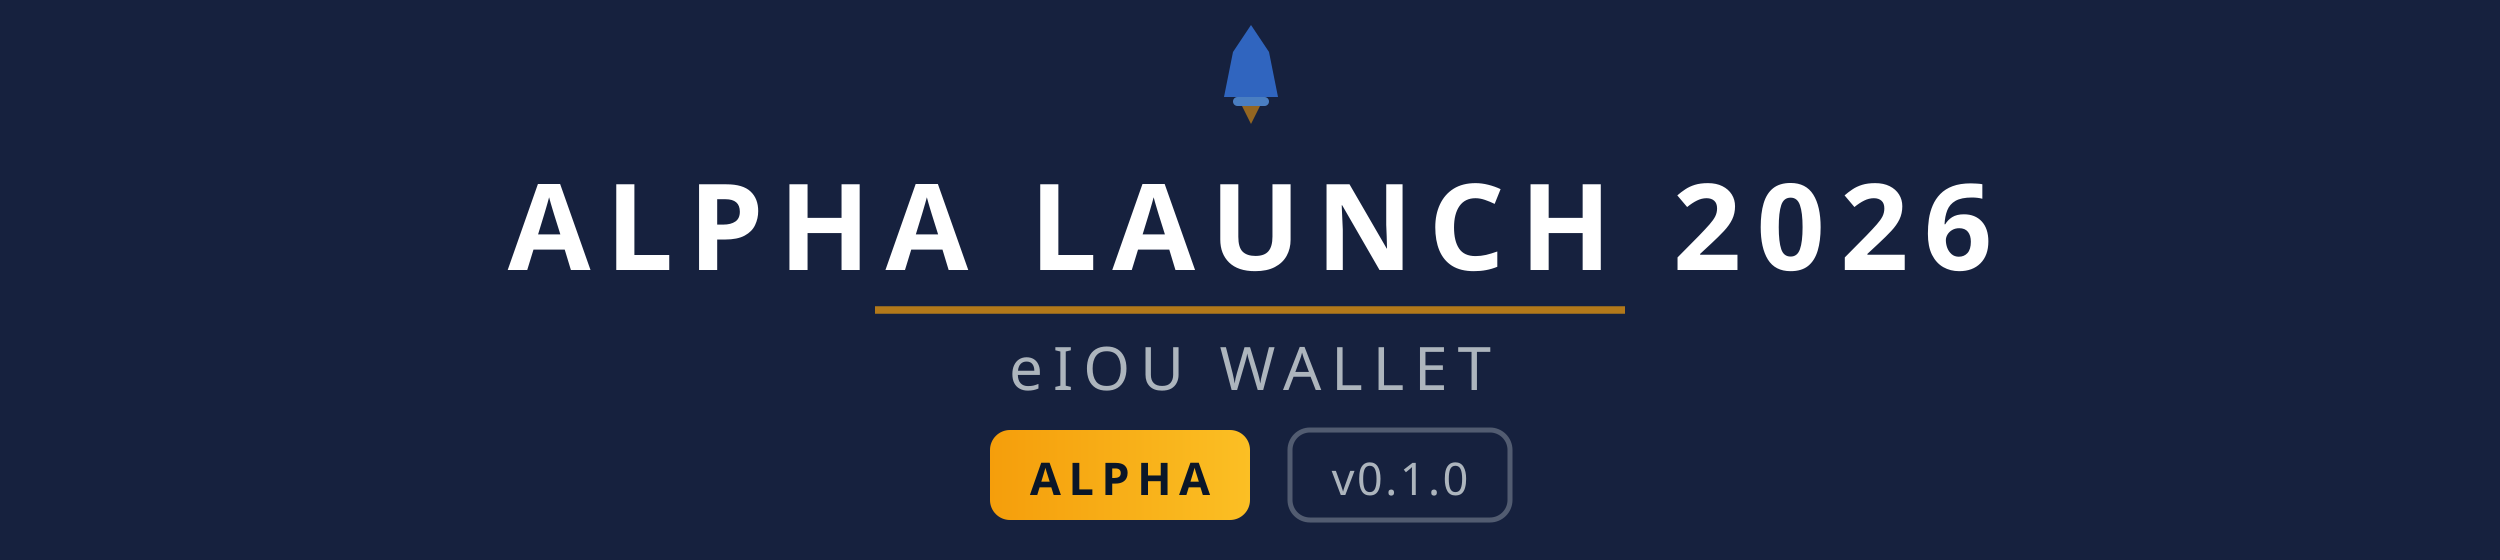
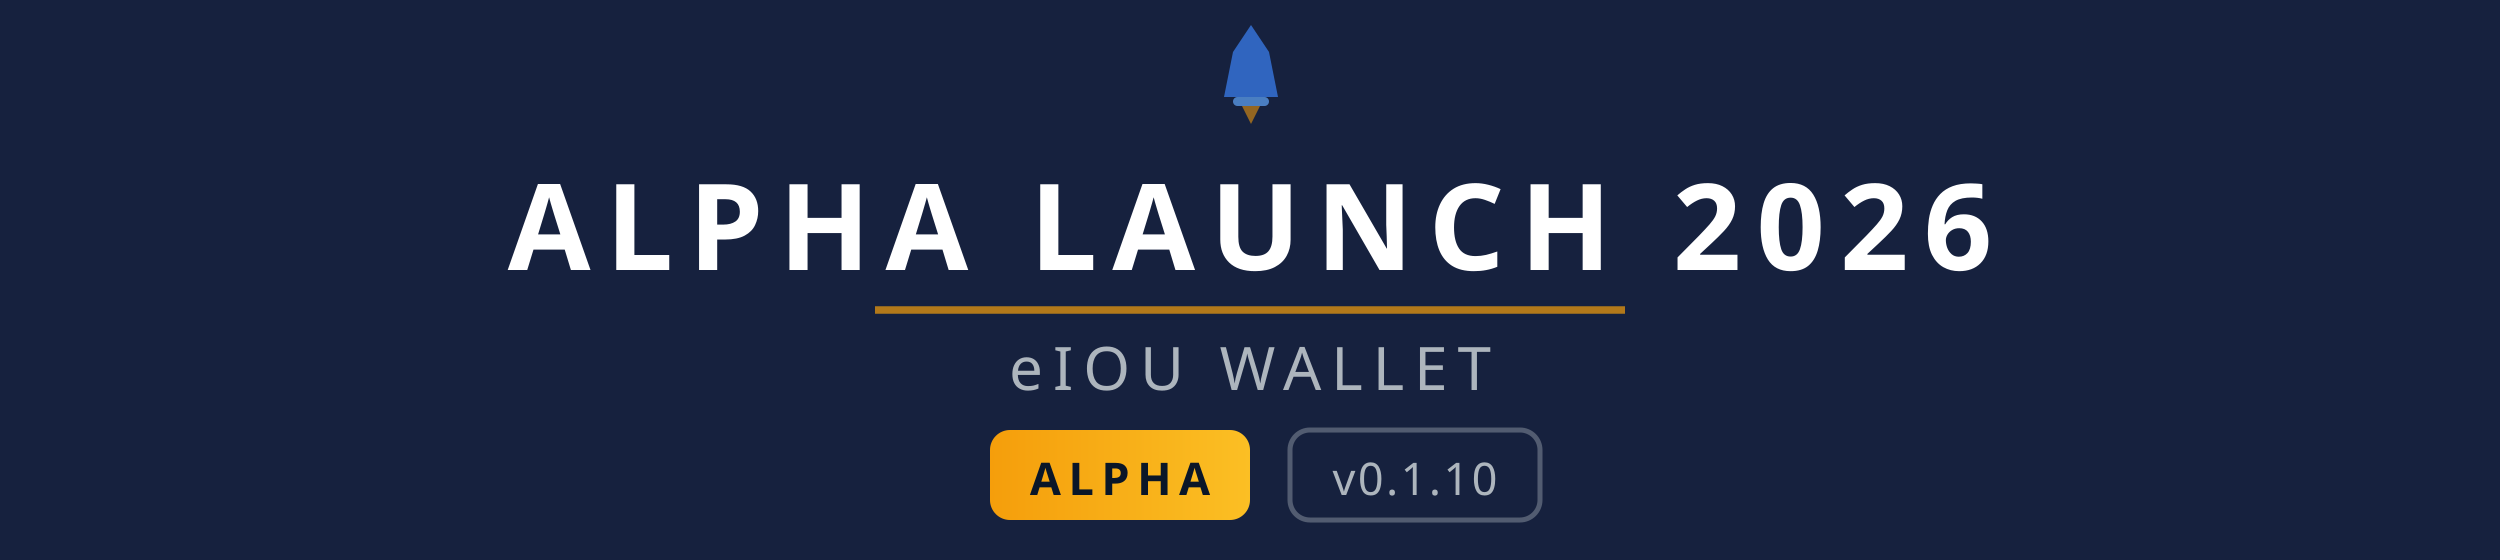
<svg xmlns="http://www.w3.org/2000/svg" viewBox="0 0 500 112" width="500" height="112">
  <defs>
    <linearGradient id="bg" x1="0%" y1="0%" x2="100%" y2="0%">
      <stop offset="0%" style="stop-color:#16213e" />
      <stop offset="100%" style="stop-color:#16213e" />
    </linearGradient>
    <linearGradient id="accent" x1="0%" y1="0%" x2="100%" y2="0%">
      <stop offset="0%" style="stop-color:#3b82f6" />
      <stop offset="100%" style="stop-color:#60a5fa" />
    </linearGradient>
    <linearGradient id="gold" x1="0%" y1="0%" x2="100%" y2="0%">
      <stop offset="0%" style="stop-color:#f59e0b" />
      <stop offset="100%" style="stop-color:#fbbf24" />
    </linearGradient>
  </defs>
  <rect width="500" height="112" fill="url(#bg)" />
  <line x1="0" y1="110" x2="500" y2="110" stroke="url(#accent)" stroke-width="2" />
  <g transform="translate(243, 5) scale(0.9)" opacity="0.7">
    <polygon points="8,0 12,6 14,16 2,16 4,6" fill="#3b82f6" />
    <rect x="4" y="16" width="8" height="2" rx="1" fill="#60a5fa" />
    <polygon points="6,18 8,22 10,18" fill="#f59e0b" opacity="0.8" />
  </g>
  <text x="250" y="54" text-anchor="middle" font-family="'Segoe UI', Tahoma, Geneva, Verdana, sans-serif" font-size="24" font-weight="700" fill="white" letter-spacing="3">ALPHA LAUNCH 2026</text>
  <line x1="175" y1="62" x2="325" y2="62" stroke="#f59e0b" stroke-width="1.5" opacity="0.7" />
  <text x="250" y="78" text-anchor="middle" font-family="'Segoe UI', Tahoma, Geneva, Verdana, sans-serif" font-size="12" fill="#adb5bd" letter-spacing="2">eIOU WALLET</text>
  <rect x="198" y="86" width="52" height="18" rx="4" fill="url(#gold)" />
  <text x="224" y="99" text-anchor="middle" font-family="'Segoe UI', Tahoma, Geneva, Verdana, sans-serif" font-size="9" font-weight="700" fill="#0a1628" letter-spacing="1.5">ALPHA</text>
-   <rect x="258" y="86" width="44" height="18" rx="4" fill="none" stroke="#adb5bd" stroke-width="1" opacity="0.4" />
-   <text x="280" y="99" text-anchor="middle" font-family="'Segoe UI', Tahoma, Geneva, Verdana, sans-serif" font-size="9" fill="#adb5bd" letter-spacing="0.5">v0.1.0</text>
+   <rect x="258" y="86" width="50" height="18" rx="4" fill="none" stroke="#adb5bd" stroke-width="1" opacity="0.4" />
+   <text x="283" y="99" text-anchor="middle" font-family="'Segoe UI', Tahoma, Geneva, Verdana, sans-serif" font-size="9" fill="#adb5bd" letter-spacing="0.5">v0.1.10</text>
</svg>
